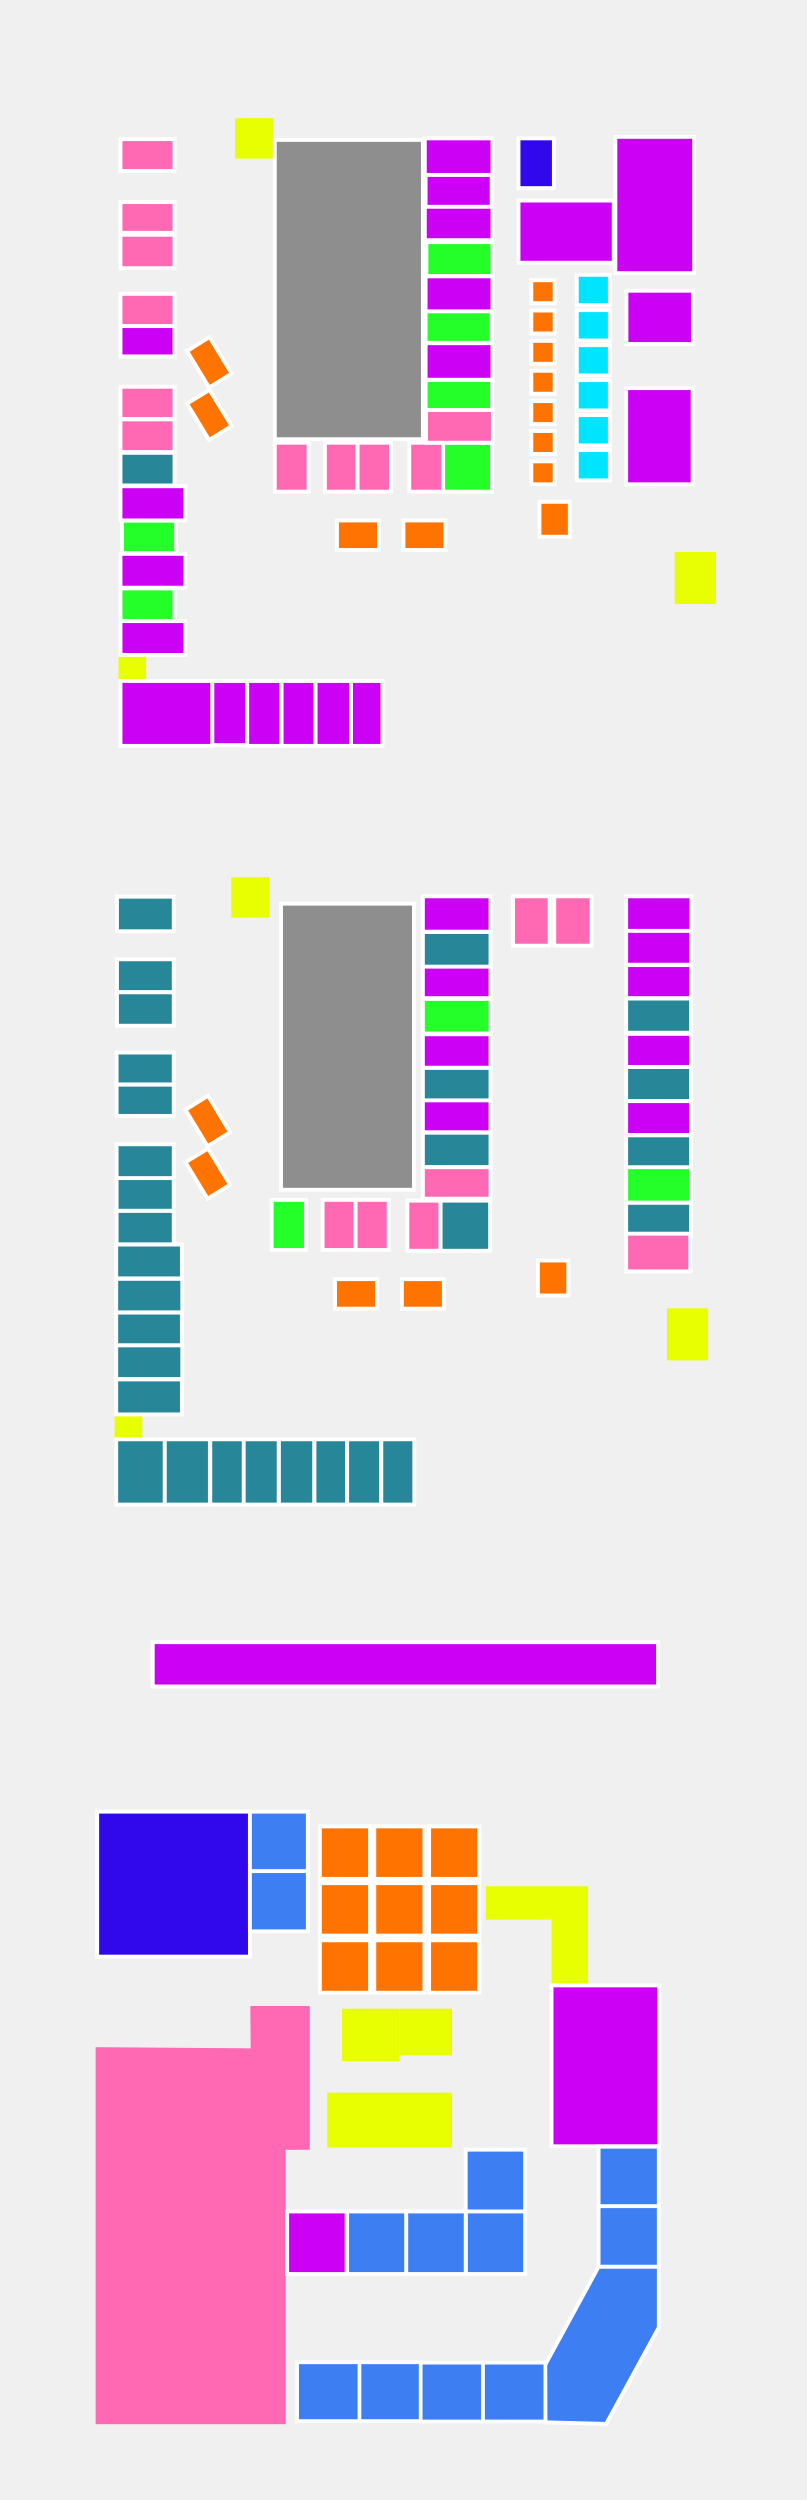
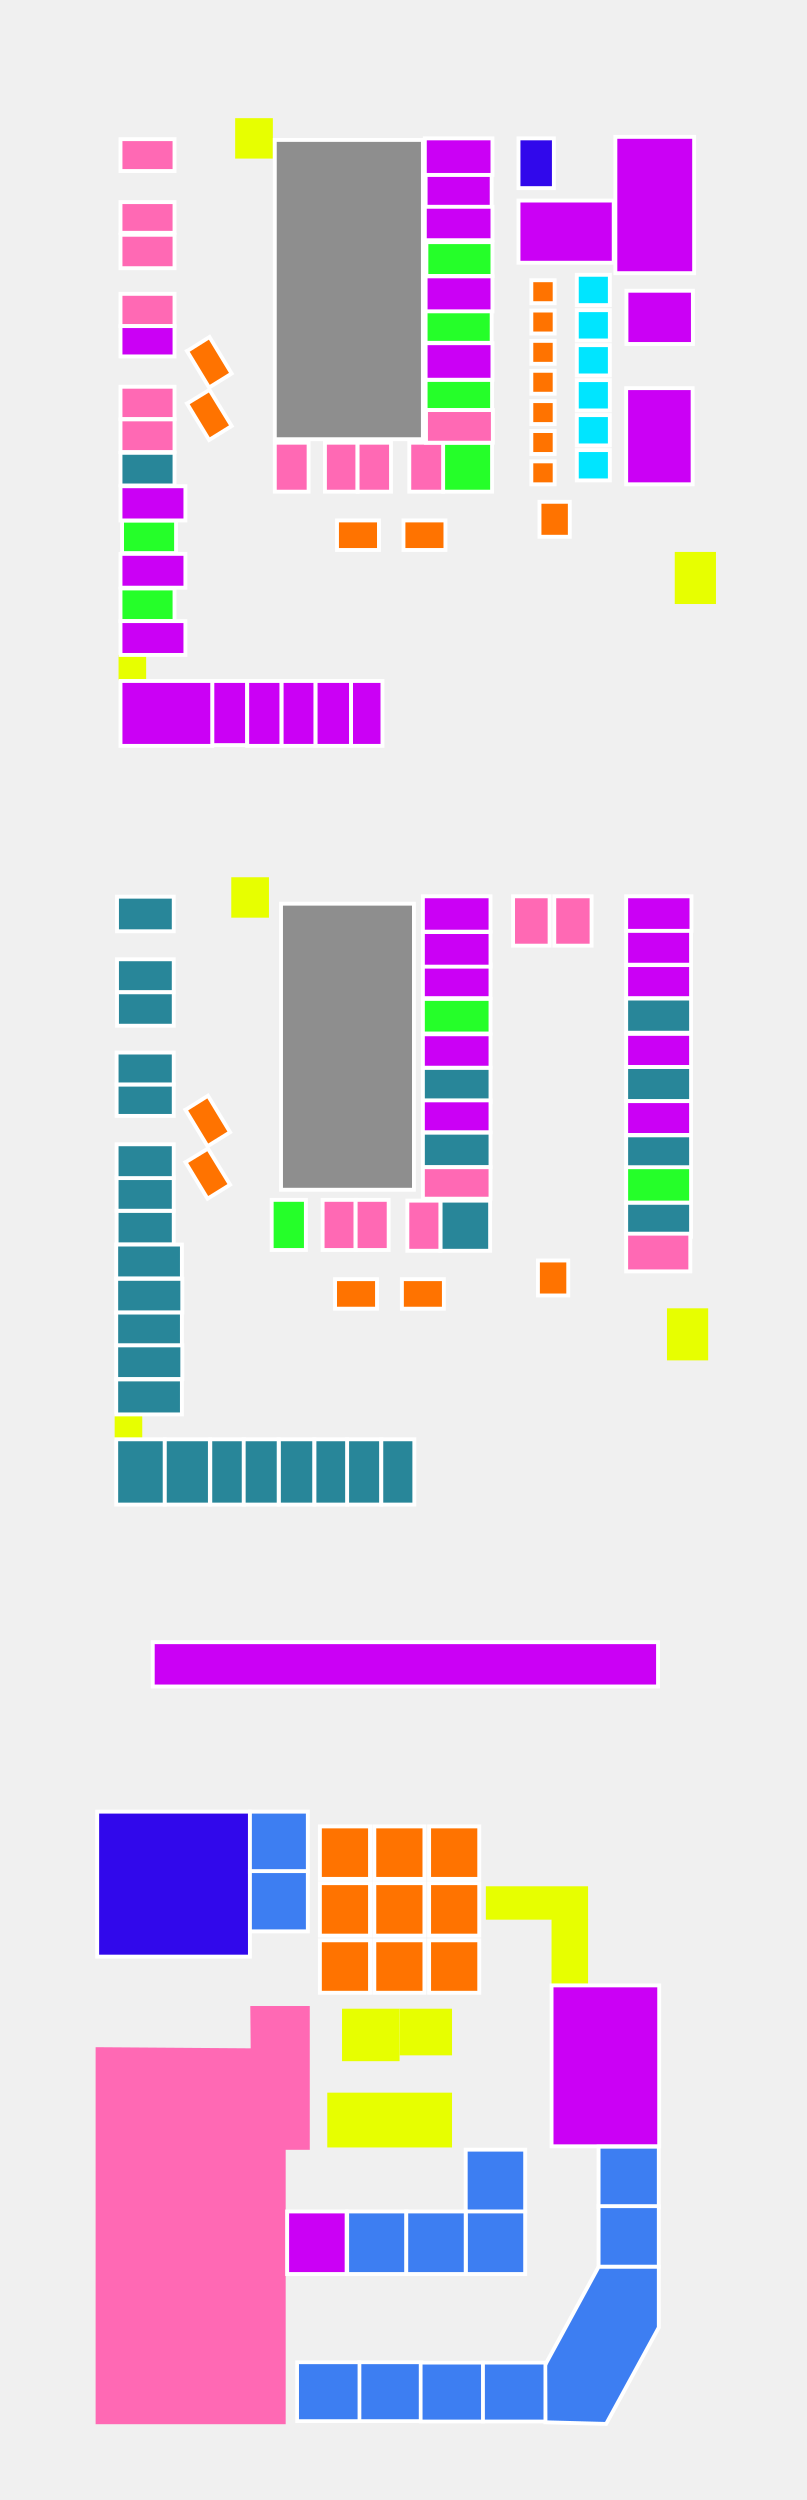
<svg xmlns="http://www.w3.org/2000/svg" id="Layer_1" version="1.1" viewBox="0 0 207.4 643.2">
  <defs>
    <style>
      .st0 {
        fill: none;
      }

      .st1, .st2 {
        fill: #00e5ff;
      }

      .st1, .st3, .st4, .st13, .st5, .st6, .st7, .st8, .st9, .st10, .st11, .st12, .st15 {
        stroke: #fff;
        stroke-miterlimit: 10;
      }

      .st3 {
        fill: #25FF29;
      }

      .st13, .st4 {
        fill: #8e8e8e;
      }

      .st5 {
        fill: #CB00F5;
      }

      .st6 {
        fill: #FF69B4;
      }

      .st7 {
        fill: #3108eb;
      }

      .st8 {
        fill: #00e5ff;
      }

      .st14 {
        fill: #e7ff00;
      }

      .st9 {
        fill: #CB00F5;
      }

      .st10 {
        fill: #3d7ef2;
      }

      .st11 {
        fill: #ff7300;
      }

      .st12 {
        fill: #af003f;
      }

      .st15 {
        fill: #288699;
      }
    </style>
  </defs>
  <g id="layer_3">
    <rect id="e1" class="st14" x="171.6" y="336.6" width="10.6" height="13.4" />
    <rect id="e2" class="st14" x="29.5" y="363.9" width="7.1" height="6.5" />
    <rect id="e3" class="st14" x="59.5" y="225.7" width="9.7" height="10.4" />
    <rect id="e4" class="st14" x="84.2" y="538.4" width="32.1" height="14.1" />
    <rect id="e5" class="st14" x="88" y="516.8" width="14.8" height="13.5" />
    <rect id="e6" class="st14" x="102.8" y="516.8" width="13.5" height="12" />
    <rect id="e7" class="st14" x="125" y="485.3" width="26.3" height="8.6" />
    <rect id="e8" class="st14" x="141.9" y="493.7" width="9.4" height="17.1" />
    <rect id="e9" class="st14" x="173.6" y="142" width="10.6" height="13.4" />
    <rect id="e10" class="st14" x="30.5" y="168.5" width="7.1" height="6.5" />
    <rect id="e11" class="st14" x="60.5" y="30.4" width="9.7" height="10.4" />
  </g>
  <g id="Layer_2">
    <rect id="rr1" class="st7" x="133.4" y="35.6" width="9.1" height="12.8" />
    <rect id="rr2" class="st7" x="25" y="466.1" width="39.3" height="37.3" />
    <rect id="_117" class="st15" x="31" y="116.5" width="13.9" height="8.4" />
    <rect id="_115" class="st3" x="31.4" y="133.9" width="13.9" height="8.4" />
    <rect id="_113" class="st3" x="31" y="151.4" width="13.9" height="8.4" />
    <rect id="_107" class="st5" x="54.6" y="175.2" width="9" height="16.5" />
    <rect id="_105" class="st5" x="72.4" y="175.2" width="8.8" height="16.7" />
    <rect id="_103" class="st5" x="90.3" y="175.2" width="8.1" height="16.7" />
    <rect id="_131" class="st3" x="114" y="113.9" width="12.6" height="12.6" />
    <rect id="_133" class="st3" x="109.5" y="97.7" width="17.1" height="7.8" />
    <rect id="_135" class="st3" x="109.5" y="80" width="17" height="8.2" />
    <rect id="_137" class="st3" x="109.7" y="62.3" width="17" height="8.7" />
    <rect id="_139" class="st5" x="109.5" y="44.9" width="17" height="8.7" />
    <rect id="_213" class="st15" x="29.9" y="346.1" width="17" height="8.7" />
    <rect id="_215" class="st15" x="29.9" y="329" width="17" height="8.7" />
    <rect id="_217" class="st15" x="30" y="311.5" width="14.7" height="8.7" />
    <rect id="_218" class="st15" x="30" y="302.8" width="14.7" height="8.7" />
    <rect id="_118" class="st6" x="31" y="107.9" width="13.9" height="8.4" />
    <rect id="_231" class="st15" x="113.3" y="308.9" width="12.8" height="12.9" />
    <rect id="_233" class="st15" x="108.8" y="291.4" width="17.4" height="8.9" />
    <rect id="_235" class="st15" x="108.8" y="274.7" width="17.4" height="8.9" />
    <rect id="_237" class="st3" x="108.8" y="257" width="17.4" height="8.9" />
    <rect id="_253" class="st15" x="161.1" y="309.4" width="16.7" height="8.8" />
    <rect id="_251" class="st15" x="161.1" y="292.1" width="16.7" height="8.8" />
    <rect id="_249" class="st15" x="161.1" y="274.5" width="16.7" height="8.8" />
    <rect id="_247" class="st15" x="161.1" y="256.9" width="16.7" height="8.8" />
    <rect id="_207" class="st15" x="54.1" y="370.3" width="8.7" height="16.8" />
    <rect id="_205" class="st15" x="71.7" y="370.3" width="9.2" height="16.8" />
    <rect id="_203" class="st15" x="89.3" y="370.3" width="8.8" height="16.8" />
    <rect id="_124" class="st6" x="31" y="35.8" width="13.9" height="8.2" />
    <rect id="_123" class="st6" x="31" y="52" width="13.9" height="7.9" />
    <rect id="_122" class="st6" x="31" y="60.4" width="13.9" height="8.6" />
    <rect id="_119" class="st6" x="31" y="99.5" width="13.9" height="8.3" />
    <rect id="_121" class="st6" x="31" y="75.6" width="13.9" height="8.3" />
    <rect id="_126" class="st6" x="70.7" y="113.9" width="8.7" height="12.6" />
    <rect id="_127" class="st6" x="83.6" y="113.9" width="8.4" height="12.6" />
    <rect id="_128" class="st6" x="92" y="113.9" width="8.6" height="12.6" />
    <rect id="_129" class="st6" x="105.3" y="113.9" width="8.7" height="12.6" />
    <rect id="_132" class="st6" x="109.6" y="105.5" width="17.2" height="8.4" />
    <rect id="_224" class="st15" x="30.1" y="230.7" width="14.6" height="8.9" />
    <rect id="_120" class="st9" x="31" y="83.9" width="13.9" height="7.8" />
    <rect id="_140" class="st5" x="109.3" y="35.6" width="17.4" height="9.4" />
    <rect id="_138" class="st9" x="109.3" y="53.2" width="17.4" height="8.6" />
    <rect id="_136" class="st9" x="109.5" y="71.1" width="17.2" height="9" />
    <rect id="_134" class="st9" x="109.5" y="88.3" width="17.2" height="9.4" />
    <rect id="_116" class="st9" x="31" y="125.1" width="16.7" height="8.8" />
    <rect id="_114" class="st9" x="31" y="142.5" width="16.7" height="8.7" />
    <rect id="_112" class="st9" x="31" y="159.8" width="16.7" height="8.7" />
    <rect id="_108" class="st9" x="31" y="175.2" width="23.6" height="16.7" />
    <rect id="_106" class="st5" x="63.6" y="175.2" width="8.8" height="16.7" />
    <rect id="_104" class="st5" x="81.2" y="175.2" width="9.1" height="16.7" />
    <rect id="_220" class="st15" x="30" y="279" width="14.7" height="8.1" />
    <rect id="_216" class="st15" x="29.9" y="320.2" width="16.9" height="8.7" />
    <rect id="_214" class="st15" x="29.9" y="337.7" width="16.9" height="8.4" />
    <rect id="_212" class="st15" x="29.9" y="354.9" width="16.9" height="9" />
    <rect id="_210" class="st15" x="29.9" y="370.3" width="12.5" height="16.8" />
    <rect id="_208" class="st15" x="42.4" y="370.3" width="11.6" height="16.8" />
    <rect id="_206" class="st15" x="62.7" y="370.3" width="9" height="16.8" />
    <rect id="_204" class="st15" x="80.9" y="370.3" width="8.4" height="16.8" />
    <rect id="_202" class="st15" x="98.1" y="370.3" width="8.5" height="16.8" />
    <rect id="_240" class="st9" x="108.8" y="230.6" width="17.4" height="9.1" />
    <rect id="_238" class="st9" x="108.8" y="248.1" width="17.4" height="8.7" />
-     <rect id="_239" class="st15" x="108.8" y="239.8" width="17.4" height="8.9" />
+     <rect id="_239" class="st9" x="108.8" y="239.8" width="17.4" height="8.9" />
    <rect id="_236" class="st9" x="108.8" y="266.1" width="17.4" height="8.6" />
    <rect id="_234" class="st9" x="108.8" y="283.1" width="17.4" height="8.2" />
    <rect id="_244" class="st5" x="161.1" y="230.6" width="16.8" height="8.9" />
    <rect id="_245" class="st9" x="161.1" y="239.5" width="16.7" height="8.7" />
    <rect id="_246" class="st9" x="161.1" y="248.3" width="16.7" height="8.5" />
    <rect id="_248" class="st9" x="161.1" y="266" width="16.7" height="8.5" />
    <rect id="_250" class="st9" x="161.1" y="283.3" width="16.7" height="8.7" />
    <rect id="_223" class="st15" x="30.1" y="246.8" width="14.6" height="8.5" />
    <rect id="_222" class="st15" x="30.1" y="255.3" width="14.6" height="8.6" />
    <rect id="_221" class="st15" x="30" y="270.8" width="14.7" height="8.2" />
    <rect id="_219" class="st15" x="30" y="294.4" width="14.7" height="8.7" />
    <rect id="_226" class="st3" x="69.9" y="308.7" width="8.8" height="12.9" />
    <rect id="_227" class="st6" x="83" y="308.7" width="8.5" height="12.9" />
    <rect id="_228" class="st6" x="91.5" y="308.7" width="8.5" height="12.9" />
    <rect id="_229" class="st6" x="104.8" y="308.9" width="8.5" height="12.9" />
    <rect id="_232" class="st6" x="108.8" y="300.3" width="17.4" height="8.1" />
    <rect id="_243" class="st6" x="142.6" y="230.6" width="9.6" height="12.7" />
    <rect id="_242" class="st6" x="132" y="230.6" width="9.4" height="12.7" />
    <rect id="_252" class="st3" x="161.1" y="300.3" width="16.7" height="9.1" />
    <rect id="_254" class="st6" x="161.1" y="317.4" width="16.5" height="9.7" />
    <rect id="_9thst" class="st5" x="39.3" y="422.5" width="130" height="11.4" />
    <rect id="command" class="st5" x="161.1" y="99.86" width="17.1" height="24.74" />
    <rect id="thinktank" class="st5" x="161.17" y="74.8" width="17.1" height="13.7" />
    <rect id="dreambox" class="st5" x="158.32" y="35.21" width="20.27" height="35.07" />
    <rect id="bunker" class="st5" x="141.9" y="510.8" width="27.7" height="41.4" />
    <rect id="stage" class="st5" x="133.4" y="51.6" width="24.5" height="16" />
    <rect id="h" class="st11" x="138.4" y="324.3" width="7.8" height="9" />
    <rect id="i" class="st11" x="103.4" y="329.1" width="10.8" height="7.6" />
    <rect id="j" class="st11" x="86.2" y="329.1" width="10.8" height="7.6" />
    <polygon id="k" class="st11" points="48.1 298.8 53.5 295.5 59.2 304.8 53.4 308.4 47.7 299 48.1 298.8" />
    <polygon id="l" class="st11" points="48.1 285.3 53.5 281.9 59.2 291.3 53.4 294.9 47.7 285.5 48.1 285.3" />
    <polygon id="m" class="st11" display="none" points="48.5 271.7 53.8 268.4 59.5 277.7 53.8 281.3 48 271.9 48.5 271.7" />
    <polygon id="n" class="st11" display="none" points="48.5 258.1 53.8 254.8 59.5 264.2 53.8 267.8 48 258.4 48.5 258.1" />
    <rect id="h1" class="st11" x="138.8" y="129.1" width="7.8" height="9" />
    <rect id="i1" class="st11" x="103.8" y="133.9" width="10.8" height="7.6" />
    <rect id="j1" class="st11" x="86.7" y="133.9" width="10.8" height="7.6" />
    <polygon id="k1" class="st11" points="48.5 103.6 53.9 100.3 59.6 109.6 53.8 113.2 48.1 103.8 48.5 103.6" />
    <polygon id="l1" class="st11" points="48.5 90.1 53.9 86.7 59.6 96.1 53.8 99.7 48.1 90.3 48.5 90.1" />
    <polygon id="m1" class="st11" display="none" points="48.9 76.5 54.2 73.2 60 82.5 54.2 86.1 48.5 76.7 48.9 76.5" />
    <polygon id="n1" class="st11" display="none" points="48.9 63 54.2 59.6 60 69 54.2 72.6 48.5 63.2 48.9 63" />
    <rect id="a" class="st11" x="136.7" y="72.1" width="6" height="5.9" />
    <rect id="b" class="st11" x="136.7" y="79.9" width="6" height="5.9" />
    <rect id="c" class="st11" x="136.7" y="87.7" width="6" height="5.9" />
    <rect id="d" class="st11" x="136.7" y="95.4" width="6" height="5.9" />
    <rect id="e" class="st11" x="136.7" y="103.2" width="6" height="5.9" />
    <rect id="f" class="st11" x="136.7" y="110.9" width="6" height="5.9" />
    <rect id="g" class="st11" x="136.7" y="118.7" width="6" height="5.9" />
    <rect id="_1" class="st8" x="148.4" y="70.7" width="8.5" height="7.8" />
    <rect id="_2" class="st8" x="148.4" y="79.8" width="8.5" height="7.8" />
    <rect id="_3" class="st8" x="148.4" y="88.8" width="8.5" height="7.8" />
    <rect id="_4" class="st8" x="148.4" y="97.8" width="8.5" height="7.8" />
    <rect id="_5" class="st8" x="148.4" y="106.8" width="8.5" height="7.8" />
    <rect id="_6" class="st8" x="148.4" y="115.8" width="8.5" height="7.8" />
    <rect id="ina1" class="st13" x="70.7" y="36" width="38.1" height="77" />
    <rect id="ina2" class="st4" x="72.3" y="232.5" width="34.2" height="73.6" />
    <polygon id="sgphlb" class="st1" style="fill:#FF69B4;stroke:#FF69B4;stroke-miterlimit:10" points="25.1 527.2 25.1 623.2 73 623.2 73 552.6 79.2 552.6 79.2 516.6 64.9 516.6 65 527.5 25.1 527.2" />
    <rect id="hlblable" class="st2" style="fill:#FF69B4;stroke:#FF69B4;stroke-miterlimit:10" x="26.2" y="527.8" width="45.7" height="94.5" />
    <rect id="a2" class="st10" x="64.3" y="466.1" width="14.9" height="15.5" />
    <rect id="a1" class="st10" x="64.3" y="481.4" width="14.9" height="15.5" />
    <rect id="a13" class="st10" x="119.818" y="553.062" width="15.3" height="16.1" />
    <rect id="a12" class="st10" x="119.818" y="568.962" width="15.3" height="16.1" />
    <rect id="sb" class="st5" x="73.879" y="568.962" width="15.3" height="16.1" />
    <rect id="a10" class="st10" x="89.318" y="568.962" width="15.3" height="16.1" />
    <rect id="a11" class="st10" x="104.518" y="568.962" width="15.3" height="16.1" />
    <rect id="a3" class="st10" x="154" y="552.3" width="15.5" height="15.6" />
    <rect id="a4" class="st10" x="154" y="567.6" width="15.5" height="15.6" />
    <path id="a5" class="st10" style="fill:#3d7ef2;stroke:#ffffff;stroke-miterlimit:10" d="m 154,583.2 h 15.5 v 15.6 l -13.553,24.828 -15.649,-0.425 -0.07,-14.705 z" />
    <rect id="a8" class="st10" x="92.384" y="607.766" width="16.04" height="15.135" style="stroke-width:0.959" />
    <rect id="a7" class="st10" x="108.231" y="607.861" width="16.04" height="15.135" style="stroke-width:0.959" />
    <rect id="a6" class="st10" x="124.271" y="607.861" width="16.04" height="15.135" style="stroke-width:0.959" />
    <rect id="a9" class="st10" x="76.44" y="607.766" width="16.04" height="15.135" style="stroke-width:0.959" />
    <rect id="aa" class="st11" x="82.3" y="469.9" width="12.9" height="13.5" />
    <rect id="bb" class="st11" x="96.3" y="469.9" width="12.9" height="13.5" />
    <rect id="cc" class="st11" x="110.4" y="469.9" width="12.9" height="13.5" />
    <rect id="dd" class="st11" x="82.3" y="484.5" width="12.9" height="13.5" />
    <rect id="ee" class="st11" x="96.3" y="484.5" width="12.9" height="13.5" />
    <rect id="ff" class="st11" x="110.4" y="484.5" width="12.9" height="13.5" />
    <rect id="gg" class="st11" x="82.3" y="499.2" width="12.9" height="13.5" />
    <rect id="hh" class="st11" x="96.3" y="499.2" width="12.9" height="13.5" />
    <rect id="ii" class="st11" x="110.4" y="499.2" width="12.9" height="13.5" />
    <rect id="ankeny" class="st0" x="-8" y="396.5" width="60" height="65" />
    <rect id="burnside" class="st0" x="156" y="396.5" width="60" height="65" />
  </g>
  <g id="Layer_4">
    <rect id="arium" class="st0" x="86.4" y="588.8" width="50" height="14.5" />
    <rect id="heylovebar" class="st0" style="fill:#FF69B4;stroke:#FF69B4;stroke-miterlimit:10" x="27.7" y="529.5" width="42.5" height="91.2" />
    <rect id="elevators" class="st0" x="89.4" y="518.1" width="25.7" height="9.2" />
    <rect id="restrooms" class="st0" x="26.2" y="472.6" width="36.7" height="19.3" />
    <rect id="dreamtentroof" class="st0" x="130" y="258.9" width="26.1" height="46.9" />
    <rect id="jupiteroglv1" class="st0" x="31.4" y="192.4" width="147.3" height="9.5" />
    <rect id="jupiteroglv2" class="st0" x="29.5" y="387.2" width="148.3" height="9.2" />
    <rect id="jnextlv2" class="st0" x="30.5" y="624.2" width="148.3" height="9.2" />
    <rect id="flexlounge" class="st0" x="125" y="468.2" width="42.9" height="15.1" />
  </g>
</svg>
